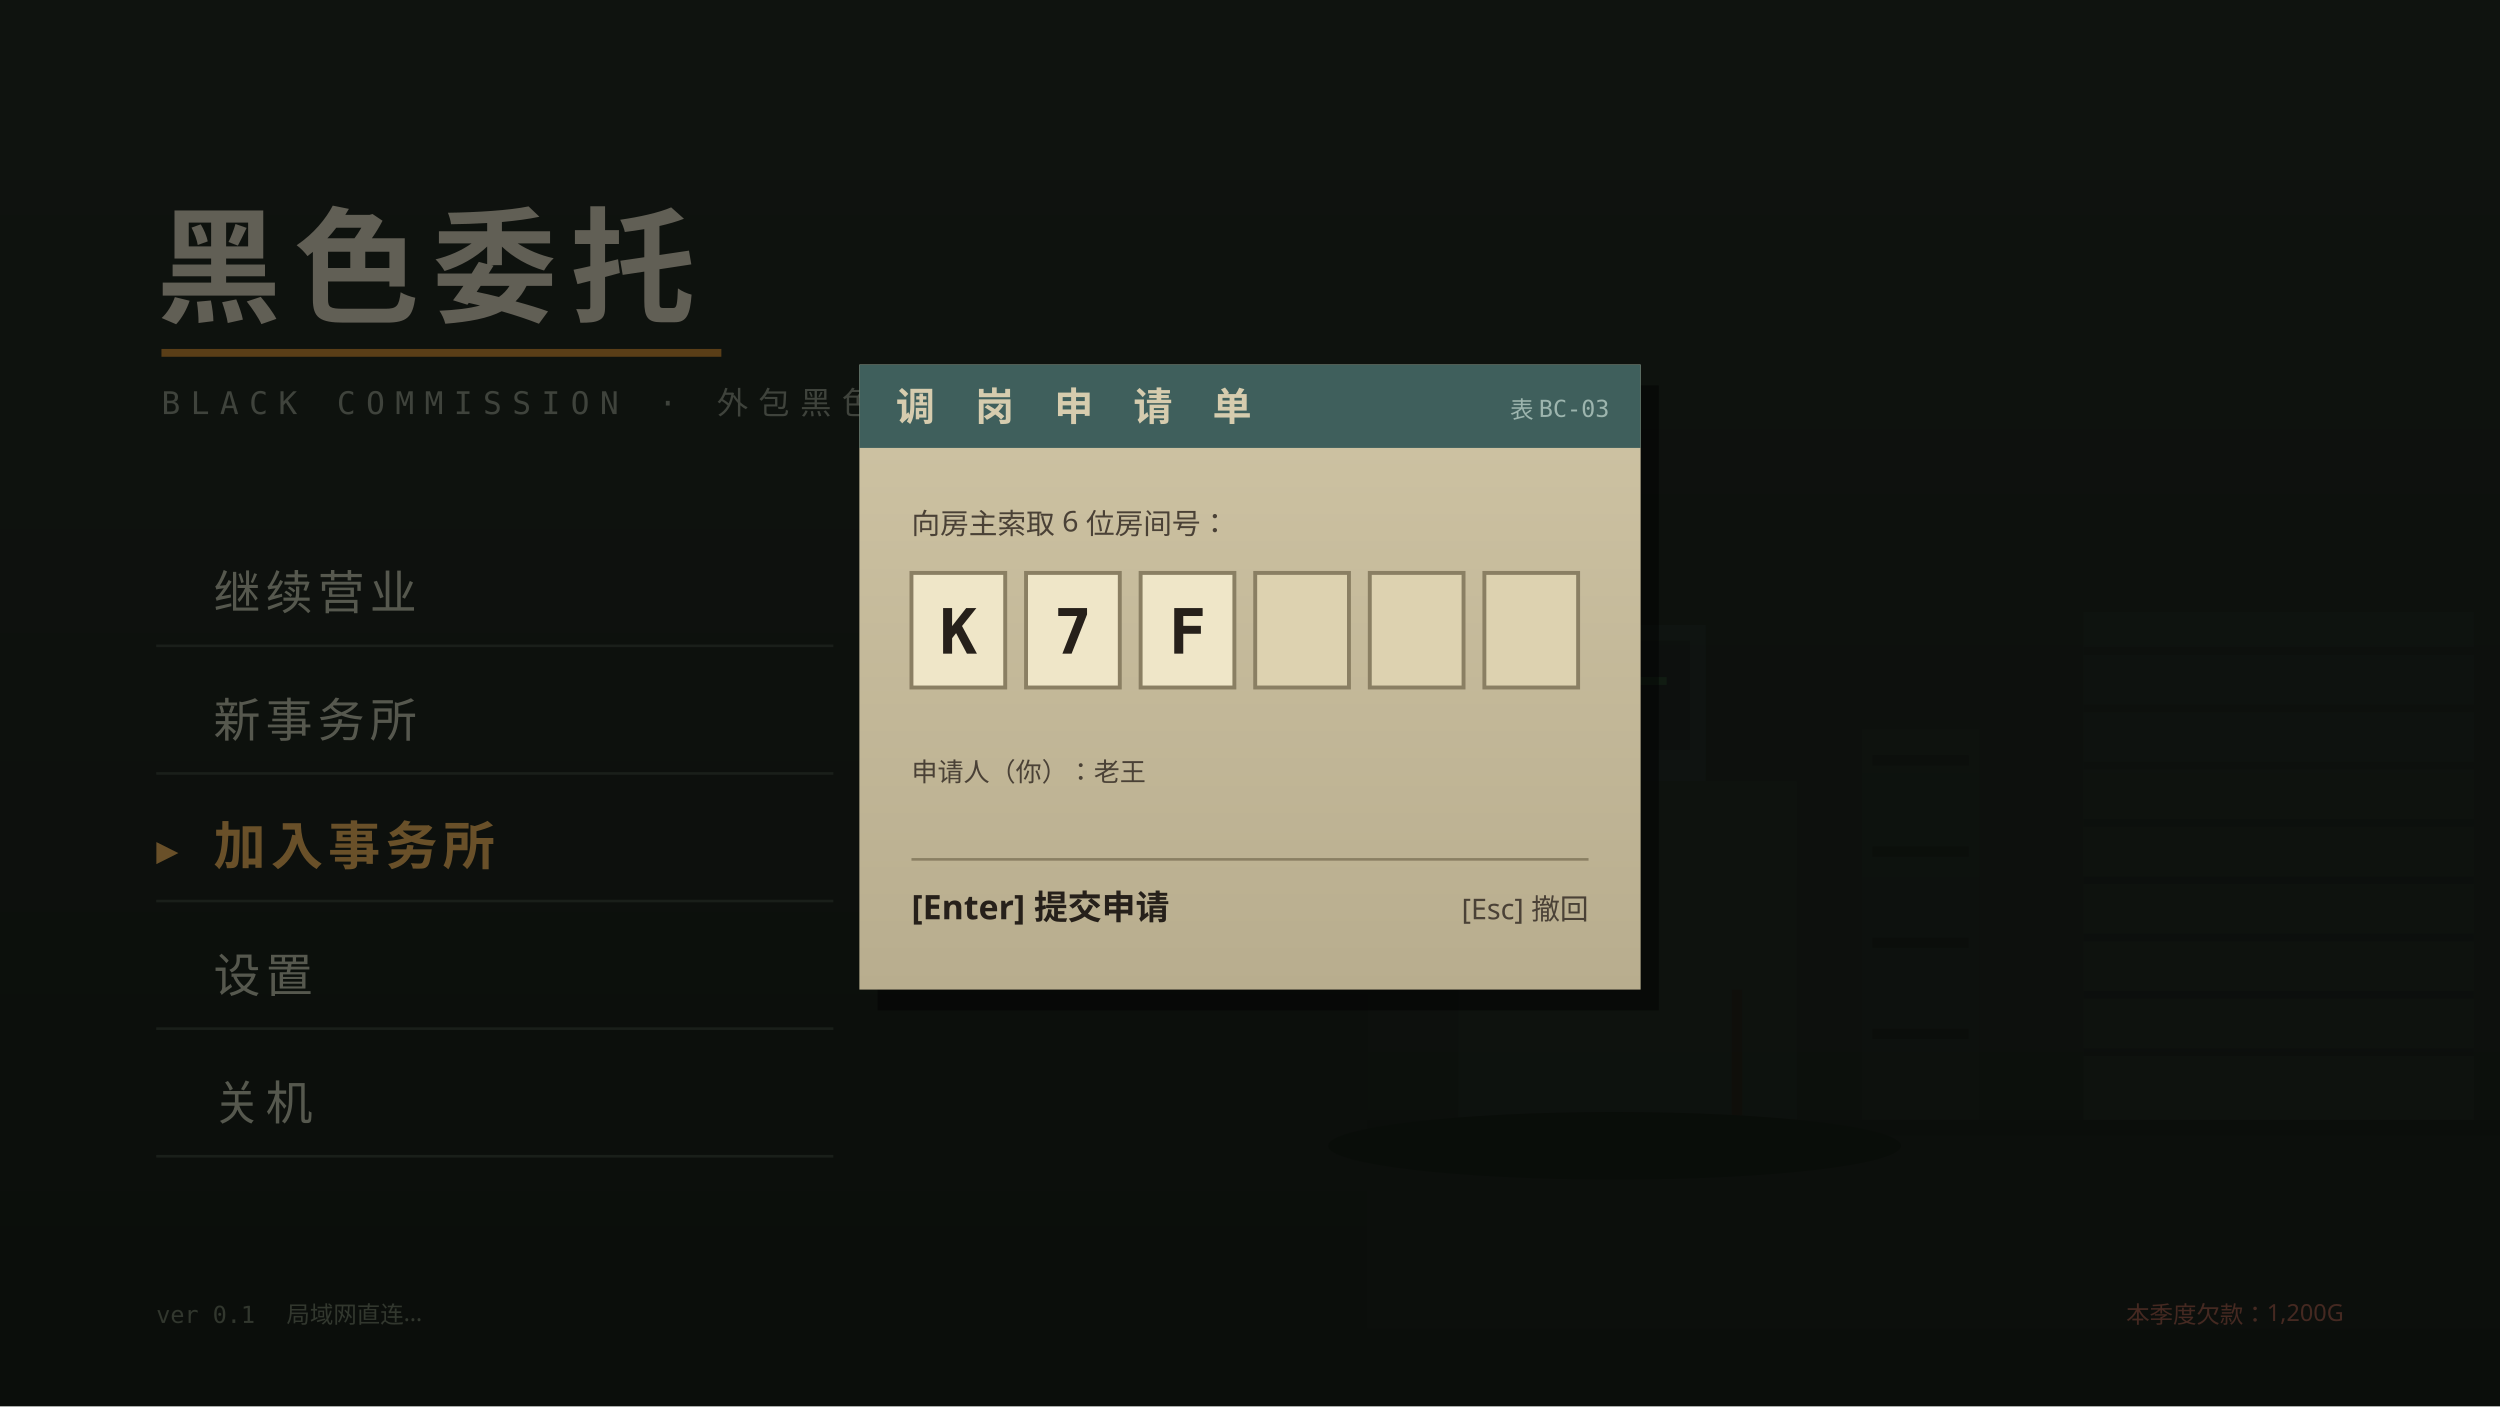
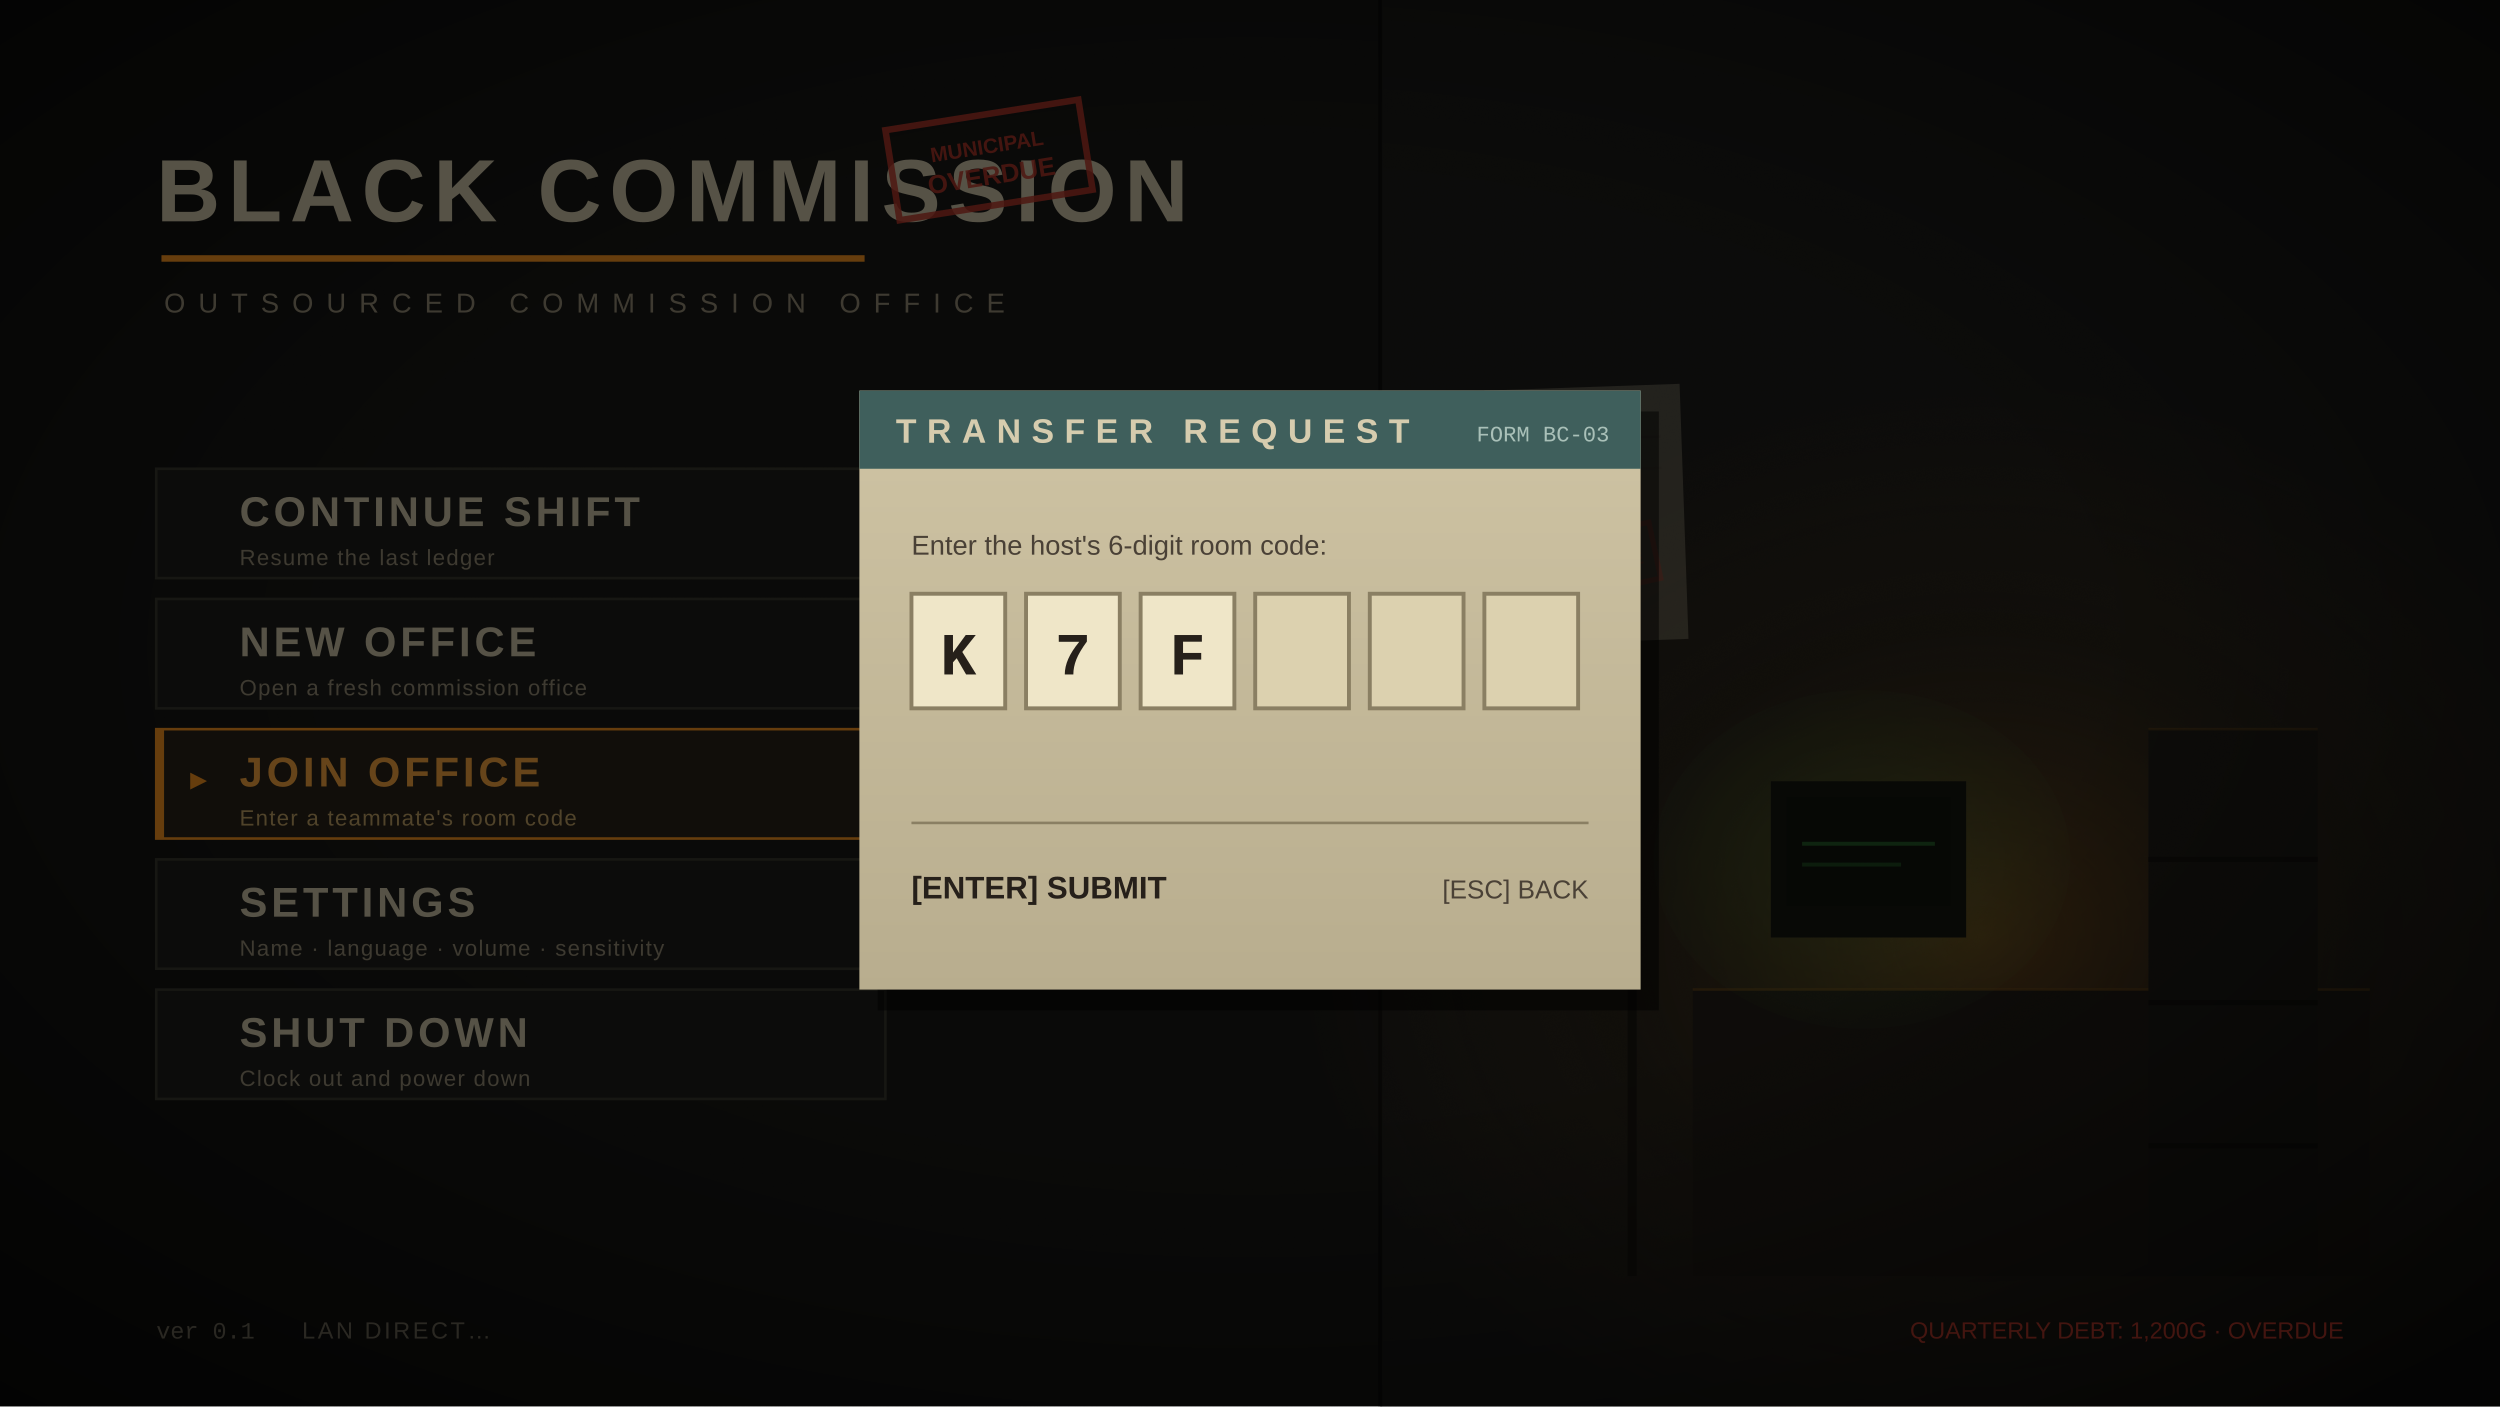
<svg xmlns="http://www.w3.org/2000/svg" width="1920" height="1080" viewBox="0 0 1920 1080">
  <defs>
-     <linearGradient id="olive" x1="0" y1="0" x2="0" y2="1">
-       <stop offset="0" stop-color="#222B22" />
-       <stop offset="1" stop-color="#181F18" />
-     </linearGradient>
+     <radialGradient id="vig" cx="0.5" cy="0.46" r="0.75">
+       <stop offset="0.45" stop-color="#000" stop-opacity="0" />
+       <stop offset="1" stop-color="#000" stop-opacity="0.72" />
+     </radialGradient>
+     <radialGradient id="lamp" cx="0.5" cy="0.5" r="0.5">
+       <stop offset="0" stop-color="#FF9820" stop-opacity="0.34" />
+       <stop offset="0.55" stop-color="#9A6418" stop-opacity="0.10" />
+       <stop offset="1" stop-color="#FF9820" stop-opacity="0" />
+     </radialGradient>
+     <radialGradient id="crtglow" cx="0.5" cy="0.5" r="0.6">
+       <stop offset="0" stop-color="#6CFF5F" stop-opacity="0.16" />
+       <stop offset="1" stop-color="#6CFF5F" stop-opacity="0" />
+     </radialGradient>
    <linearGradient id="paperg" x1="0" y1="0" x2="0" y2="1">
      <stop offset="0" stop-color="#CFC4A4" />
      <stop offset="1" stop-color="#B8AD8E" />
    </linearGradient>
-     <radialGradient id="sodium" cx="0.5" cy="0.5" r="0.5">
-       <stop offset="0" stop-color="#C8861E" stop-opacity="0.5" />
-       <stop offset="1" stop-color="#C8861E" stop-opacity="0" />
-     </radialGradient>
+     <filter id="grain">
+       <feTurbulence type="fractalNoise" baseFrequency="0.9" numOctaves="2" stitchTiles="stitch" />
+       <feColorMatrix type="matrix" values="0 0 0 0 0  0 0 0 0 0  0 0 0 0 0  0 0 0 0.5 0" />
+     </filter>
  </defs>
-   <rect x="0" y="0" width="1920" height="1080" fill="url(#olive)" />
-   <g opacity="0.45">
-     <rect x="1050" y="330" width="870" height="690" fill="#1C241C" />
-     <rect x="1050" y="860" width="870" height="12" fill="#161D16" />
-     <rect x="1120" y="600" width="260" height="260" fill="#222C24" />
-     <rect x="1150" y="480" width="160" height="120" fill="#283430" />
-     <rect x="1162" y="492" width="136" height="84" fill="#1A241E" />
-     <rect x="1180" y="520" width="100" height="6" fill="#2E5C36" />
-     <rect x="1430" y="560" width="90" height="300" fill="#202A22" />
-     <rect x="1438" y="580" width="74" height="8" fill="#161D16" />
-     <rect x="1438" y="650" width="74" height="8" fill="#161D16" />
-     <rect x="1438" y="720" width="74" height="8" fill="#161D16" />
-     <rect x="1438" y="790" width="74" height="8" fill="#161D16" />
-     <rect x="1600" y="470" width="300" height="390" fill="#242E26" />
-     <line x1="1600" y1="500" x2="1900" y2="500" stroke="#1A221C" stroke-width="6" />
-     <line x1="1600" y1="544" x2="1900" y2="544" stroke="#1A221C" stroke-width="6" />
-     <line x1="1600" y1="588" x2="1900" y2="588" stroke="#1A221C" stroke-width="6" />
-     <line x1="1600" y1="632" x2="1900" y2="632" stroke="#1A221C" stroke-width="6" />
-     <line x1="1600" y1="676" x2="1900" y2="676" stroke="#1A221C" stroke-width="6" />
-     <line x1="1600" y1="720" x2="1900" y2="720" stroke="#1A221C" stroke-width="6" />
-     <line x1="1600" y1="764" x2="1900" y2="764" stroke="#1A221C" stroke-width="6" />
-     <line x1="1600" y1="808" x2="1900" y2="808" stroke="#1A221C" stroke-width="6" />
-     <rect x="1330" y="760" width="8" height="100" fill="#2A1F14" />
-     <ellipse cx="1240" cy="880" rx="220" ry="26" fill="#10160F" />
+   <rect x="0" y="0" width="1920" height="1080" fill="#1A1A17" />
+   <rect x="1060" y="0" width="860" height="1080" fill="#1E1E1B" />
+   <line x1="1060" y1="0" x2="1060" y2="1080" stroke="#000" stroke-width="3" opacity="0.5" />
+   <ellipse cx="1520" cy="720" rx="520" ry="430" fill="url(#lamp)" />
+   <rect x="1300" y="760" width="520" height="220" fill="#241F18" />
+   <line x1="1300" y1="760" x2="1820" y2="760" stroke="#9A6418" stroke-width="2" opacity="0.4" />
+   <ellipse cx="1430" cy="660" rx="160" ry="130" fill="url(#crtglow)" />
+   <rect x="1360" y="600" width="150" height="120" fill="#15170F" />
+   <rect x="1372" y="612" width="126" height="84" fill="#0E140C" />
+   <line x1="1384" y1="648" x2="1486" y2="648" stroke="#2E7A33" stroke-width="3" opacity="0.7" />
+   <line x1="1384" y1="664" x2="1460" y2="664" stroke="#2E7A33" stroke-width="3" opacity="0.5" />
+   <rect x="1650" y="560" width="130" height="420" fill="#201E18" />
+   <line x1="1650" y1="560" x2="1780" y2="560" stroke="#9A6418" stroke-width="2" opacity="0.3" />
+   <line x1="1650" y1="660" x2="1780" y2="660" stroke="#15140F" stroke-width="4" />
+   <line x1="1650" y1="770" x2="1780" y2="770" stroke="#15140F" stroke-width="4" />
+   <line x1="1650" y1="880" x2="1780" y2="880" stroke="#15140F" stroke-width="4" />
+   <g transform="translate(1140,300) rotate(-2)">
+     <rect x="0" y="0" width="150" height="196" fill="#D6CCAE" opacity="0.32" />
+     <line x1="16" y1="40" x2="134" y2="40" stroke="#4A4136" stroke-width="2" opacity="0.3" />
+     <line x1="16" y1="64" x2="134" y2="64" stroke="#4A4136" stroke-width="2" opacity="0.25" />
+     <line x1="16" y1="88" x2="110" y2="88" stroke="#4A4136" stroke-width="2" opacity="0.25" />
+     <g transform="translate(40,120) rotate(-10)">
+       <rect x="0" y="0" width="84" height="44" fill="none" opacity="0.4" stroke="#C23A2B" stroke-width="4" />
+       <text x="42" y="30" font-family="'Liberation Sans','Arial','Helvetica Neue',sans-serif" font-size="13" fill="#C23A2B" text-anchor="middle" font-weight="bold" opacity="0.4">OVERDUE</text>
+     </g>
  </g>
-   <text x="120" y="240" font-family="Microsoft YaHei" font-size="96" fill="#D8D2BC" text-anchor="start" letter-spacing="10" font-weight="bold">黑色委托</text>
-   <rect x="124" y="268" width="430" height="6" fill="#C78A33" />
-   <text x="124" y="318" font-family="Consolas,Microsoft YaHei" font-size="24" fill="#8B9484" text-anchor="start" letter-spacing="8">BLACK COMMISSION · 外包黑色委托事务所</text>
-   <text x="120" y="1016" font-family="Consolas,Microsoft YaHei" font-size="18" fill="#6E7A66" text-anchor="start">ver 0.1</text>
-   <text x="220" y="1016" font-family="Microsoft YaHei" font-size="18" fill="#6E7A66" text-anchor="start">局域网直连…</text>
-   <text x="1800" y="1016" font-family="Microsoft YaHei" font-size="18" fill="#9A5A4A" text-anchor="end">本季度欠款：1,200G</text>
-   <text x="164" y="468" font-family="Microsoft YaHei" font-size="36" fill="#BFC4AE" text-anchor="start" letter-spacing="4">继续营业</text>
-   <line x1="120" y1="496" x2="640" y2="496" stroke="#3A453A" stroke-width="2" />
-   <text x="164" y="566" font-family="Microsoft YaHei" font-size="36" fill="#BFC4AE" text-anchor="start" letter-spacing="4">新事务所</text>
-   <line x1="120" y1="594" x2="640" y2="594" stroke="#3A453A" stroke-width="2" />
-   <text x="120" y="664" font-family="Microsoft YaHei" font-size="34" fill="#E8B25C" text-anchor="start" font-weight="bold">▸</text>
-   <text x="164" y="664" font-family="Microsoft YaHei" font-size="40" fill="#E8B25C" text-anchor="start" letter-spacing="4" font-weight="bold">加入事务所</text>
-   <text x="660" y="658" font-family="Microsoft YaHei" font-size="20" fill="#7E8872" text-anchor="start">输码加入队友的局</text>
-   <line x1="120" y1="692" x2="640" y2="692" stroke="#3A453A" stroke-width="2" />
-   <text x="164" y="762" font-family="Microsoft YaHei" font-size="36" fill="#BFC4AE" text-anchor="start" letter-spacing="4">设置</text>
-   <line x1="120" y1="790" x2="640" y2="790" stroke="#3A453A" stroke-width="2" />
-   <text x="164" y="860" font-family="Microsoft YaHei" font-size="36" fill="#BFC4AE" text-anchor="start" letter-spacing="4">关机</text>
-   <line x1="120" y1="888" x2="640" y2="888" stroke="#3A453A" stroke-width="2" />
-   <rect x="0" y="0" width="1920" height="1080" fill="#000" opacity="0.55" />
-   <rect x="674" y="296" width="600" height="480" fill="#000" opacity="0.45" />
-   <rect x="660" y="280" width="600" height="480" fill="url(#paperg)" />
-   <rect x="660" y="280" width="600" height="64" fill="#3F5F5C" />
-   <text x="688" y="323" font-family="KaiTi,FangSong" font-size="30" fill="#D6CCAE" text-anchor="start" letter-spacing="12" font-weight="bold">调 岗 申 请 单</text>
-   <text x="1236" y="321" font-family="Consolas,Microsoft YaHei" font-size="18" fill="#9DB5AE" text-anchor="end">表 BC-03</text>
-   <text x="700" y="410" font-family="Microsoft YaHei" font-size="22" fill="#4A4136" text-anchor="start">向房主索取 6 位房间号：</text>
-   <rect x="700" y="440" width="72" height="88" fill="#EFE6C8" stroke="#8A7F63" stroke-width="3" />
-   <text x="736" y="502" font-family="Consolas,Microsoft YaHei" font-size="48" fill="#26201A" text-anchor="middle" font-weight="bold">K</text>
-   <rect x="788" y="440" width="72" height="88" fill="#EFE6C8" stroke="#8A7F63" stroke-width="3" />
-   <text x="824" y="502" font-family="Consolas,Microsoft YaHei" font-size="48" fill="#26201A" text-anchor="middle" font-weight="bold">7</text>
-   <rect x="876" y="440" width="72" height="88" fill="#EFE6C8" stroke="#8A7F63" stroke-width="3" />
-   <text x="912" y="502" font-family="Consolas,Microsoft YaHei" font-size="48" fill="#26201A" text-anchor="middle" font-weight="bold">F</text>
-   <rect x="964" y="440" width="72" height="88" fill="#DDD2B0" stroke="#8A7F63" stroke-width="3" />
-   <rect x="1052" y="440" width="72" height="88" fill="#DDD2B0" stroke="#8A7F63" stroke-width="3" />
-   <rect x="1140" y="440" width="72" height="88" fill="#DDD2B0" stroke="#8A7F63" stroke-width="3" />
-   <text x="700" y="600" font-family="Microsoft YaHei" font-size="20" fill="#4A4136" text-anchor="start">申请人（你）：老王</text>
-   <line x1="700" y1="660" x2="1220" y2="660" stroke="#8A7F63" stroke-width="2" />
-   <text x="700" y="706" font-family="Microsoft YaHei" font-size="26" fill="#26201A" text-anchor="start" font-weight="bold">[Enter] 提交申请</text>
-   <text x="1220" y="706" font-family="Microsoft YaHei" font-size="22" fill="#4A4136" text-anchor="end">[Esc] 撤回</text>
+   <rect x="1250" y="600" width="7" height="380" fill="#1A1610" />
+   <rect x="0" y="0" width="1920" height="1080" fill="url(#vig)" />
+   <rect x="0" y="0" width="1920" height="1080" filter="url(#grain)" opacity="0.055" />
+   <text x="120" y="170" font-family="'Liberation Sans','Arial','Helvetica Neue',sans-serif" font-size="68" fill="#D6CCAE" text-anchor="start" letter-spacing="6" font-weight="bold">BLACK COMMISSION</text>
+   <rect x="124" y="196" width="540" height="5" fill="#FF9820" />
+   <text x="126" y="240" font-family="'Liberation Sans','Arial','Helvetica Neue',sans-serif" font-size="21" fill="#9A917A" text-anchor="start" letter-spacing="10">OUTSOURCED COMMISSION OFFICE</text>
+   <g transform="translate(680,100) rotate(-9)" opacity="0.85">
+     <rect x="0" y="0" width="150" height="70" fill="none" stroke="#C23A2B" stroke-width="5" />
+     <text x="75" y="30" font-family="'Liberation Sans','Arial','Helvetica Neue',sans-serif" font-size="16" fill="#C23A2B" text-anchor="middle" font-weight="bold">MUNICIPAL</text>
+     <text x="75" y="54" font-family="'Liberation Sans','Arial','Helvetica Neue',sans-serif" font-size="20" fill="#C23A2B" text-anchor="middle" font-weight="bold">OVERDUE</text>
+   </g>
+   <rect x="120" y="360" width="560" height="84" fill="#1F1F1B" stroke="#39392F" stroke-width="2" />
+   <text x="184" y="404" font-family="'Liberation Sans','Arial','Helvetica Neue',sans-serif" font-size="32" fill="#D6CCAE" text-anchor="start" letter-spacing="3" font-weight="bold">CONTINUE SHIFT</text>
+   <text x="184" y="434" font-family="'Liberation Sans','Arial','Helvetica Neue',sans-serif" font-size="17" fill="#9A917A" text-anchor="start" letter-spacing="1">Resume the last ledger</text>
+   <rect x="120" y="460" width="560" height="84" fill="#1F1F1B" stroke="#39392F" stroke-width="2" />
+   <text x="184" y="504" font-family="'Liberation Sans','Arial','Helvetica Neue',sans-serif" font-size="32" fill="#D6CCAE" text-anchor="start" letter-spacing="3" font-weight="bold">NEW OFFICE</text>
+   <text x="184" y="534" font-family="'Liberation Sans','Arial','Helvetica Neue',sans-serif" font-size="17" fill="#9A917A" text-anchor="start" letter-spacing="1">Open a fresh commission office</text>
+   <rect x="120" y="560" width="560" height="84" fill="#2A2418" stroke="#FF9820" stroke-width="2" />
+   <rect x="120" y="560" width="6" height="84" fill="#FF9820" />
+   <text x="146" y="606.64" font-family="'Liberation Sans','Arial','Helvetica Neue',sans-serif" font-size="26" fill="#FF9820" text-anchor="start">▸</text>
+   <text x="184" y="604" font-family="'Liberation Sans','Arial','Helvetica Neue',sans-serif" font-size="32" fill="#FFAB40" text-anchor="start" letter-spacing="3" font-weight="bold">JOIN OFFICE</text>
+   <text x="184" y="634" font-family="'Liberation Sans','Arial','Helvetica Neue',sans-serif" font-size="17" fill="#C9A86A" text-anchor="start" letter-spacing="1">Enter a teammate's room code</text>
+   <rect x="120" y="660" width="560" height="84" fill="#1F1F1B" stroke="#39392F" stroke-width="2" />
+   <text x="184" y="704" font-family="'Liberation Sans','Arial','Helvetica Neue',sans-serif" font-size="32" fill="#D6CCAE" text-anchor="start" letter-spacing="3" font-weight="bold">SETTINGS</text>
+   <text x="184" y="734" font-family="'Liberation Sans','Arial','Helvetica Neue',sans-serif" font-size="17" fill="#9A917A" text-anchor="start" letter-spacing="1">Name · language · volume · sensitivity</text>
+   <rect x="120" y="760" width="560" height="84" fill="#1F1F1B" stroke="#39392F" stroke-width="2" />
+   <text x="184" y="804" font-family="'Liberation Sans','Arial','Helvetica Neue',sans-serif" font-size="32" fill="#D6CCAE" text-anchor="start" letter-spacing="3" font-weight="bold">SHUT DOWN</text>
+   <text x="184" y="834" font-family="'Liberation Sans','Arial','Helvetica Neue',sans-serif" font-size="17" fill="#9A917A" text-anchor="start" letter-spacing="1">Clock out and power down</text>
+   <text x="120" y="1028" font-family="'Consolas','Courier New',monospace" font-size="18" fill="#6A6456" text-anchor="start">ver 0.1</text>
+   <text x="232" y="1028" font-family="'Liberation Sans','Arial','Helvetica Neue',sans-serif" font-size="18" fill="#6A6456" text-anchor="start" letter-spacing="2">LAN DIRECT…</text>
+   <text x="1800" y="1028" font-family="'Liberation Sans','Arial','Helvetica Neue',sans-serif" font-size="18" fill="#C23A2B" text-anchor="end" opacity="0.85">QUARTERLY DEBT: 1,200G  ·  OVERDUE</text>
+   <rect x="0" y="0" width="1920" height="1080" fill="#000" opacity="0.6" />
+   <rect x="674" y="316" width="600" height="460" fill="#000" opacity="0.5" />
+   <rect x="660" y="300" width="600" height="460" fill="url(#paperg)" />
+   <rect x="660" y="300" width="600" height="60" fill="#3F5F5C" />
+   <text x="688" y="340" font-family="'Liberation Sans','Arial','Helvetica Neue',sans-serif" font-size="26" fill="#D6CCAE" text-anchor="start" letter-spacing="8" font-weight="bold">TRANSFER REQUEST</text>
+   <text x="1236" y="339" font-family="'Consolas','Courier New',monospace" font-size="17" fill="#A9C0B8" text-anchor="end">FORM BC-03</text>
+   <text x="700" y="426" font-family="'Liberation Sans','Arial','Helvetica Neue',sans-serif" font-size="21" fill="#4A4136" text-anchor="start">Enter the host's 6-digit room code:</text>
+   <rect x="700" y="456" width="72" height="88" fill="#EFE6C8" stroke="#8A7F63" stroke-width="3" />
+   <text x="736" y="518" font-family="'Consolas','Courier New',monospace" font-size="46" fill="#26201A" text-anchor="middle" font-weight="bold">K</text>
+   <rect x="788" y="456" width="72" height="88" fill="#EFE6C8" stroke="#8A7F63" stroke-width="3" />
+   <text x="824" y="518" font-family="'Consolas','Courier New',monospace" font-size="46" fill="#26201A" text-anchor="middle" font-weight="bold">7</text>
+   <rect x="876" y="456" width="72" height="88" fill="#EFE6C8" stroke="#8A7F63" stroke-width="3" />
+   <text x="912" y="518" font-family="'Consolas','Courier New',monospace" font-size="46" fill="#26201A" text-anchor="middle" font-weight="bold">F</text>
+   <rect x="964" y="456" width="72" height="88" fill="#DCD1AF" stroke="#8A7F63" stroke-width="3" />
+   <rect x="1052" y="456" width="72" height="88" fill="#DCD1AF" stroke="#8A7F63" stroke-width="3" />
+   <rect x="1140" y="456" width="72" height="88" fill="#DCD1AF" stroke="#8A7F63" stroke-width="3" />
+   <line x1="700" y1="632" x2="1220" y2="632" stroke="#8A7F63" stroke-width="2" />
+   <text x="700" y="690" font-family="'Liberation Sans','Arial','Helvetica Neue',sans-serif" font-size="24" fill="#26201A" text-anchor="start" font-weight="bold">[ENTER]  SUBMIT</text>
+   <text x="1220" y="690" font-family="'Liberation Sans','Arial','Helvetica Neue',sans-serif" font-size="20" fill="#4A4136" text-anchor="end">[ESC] BACK</text>
</svg>
